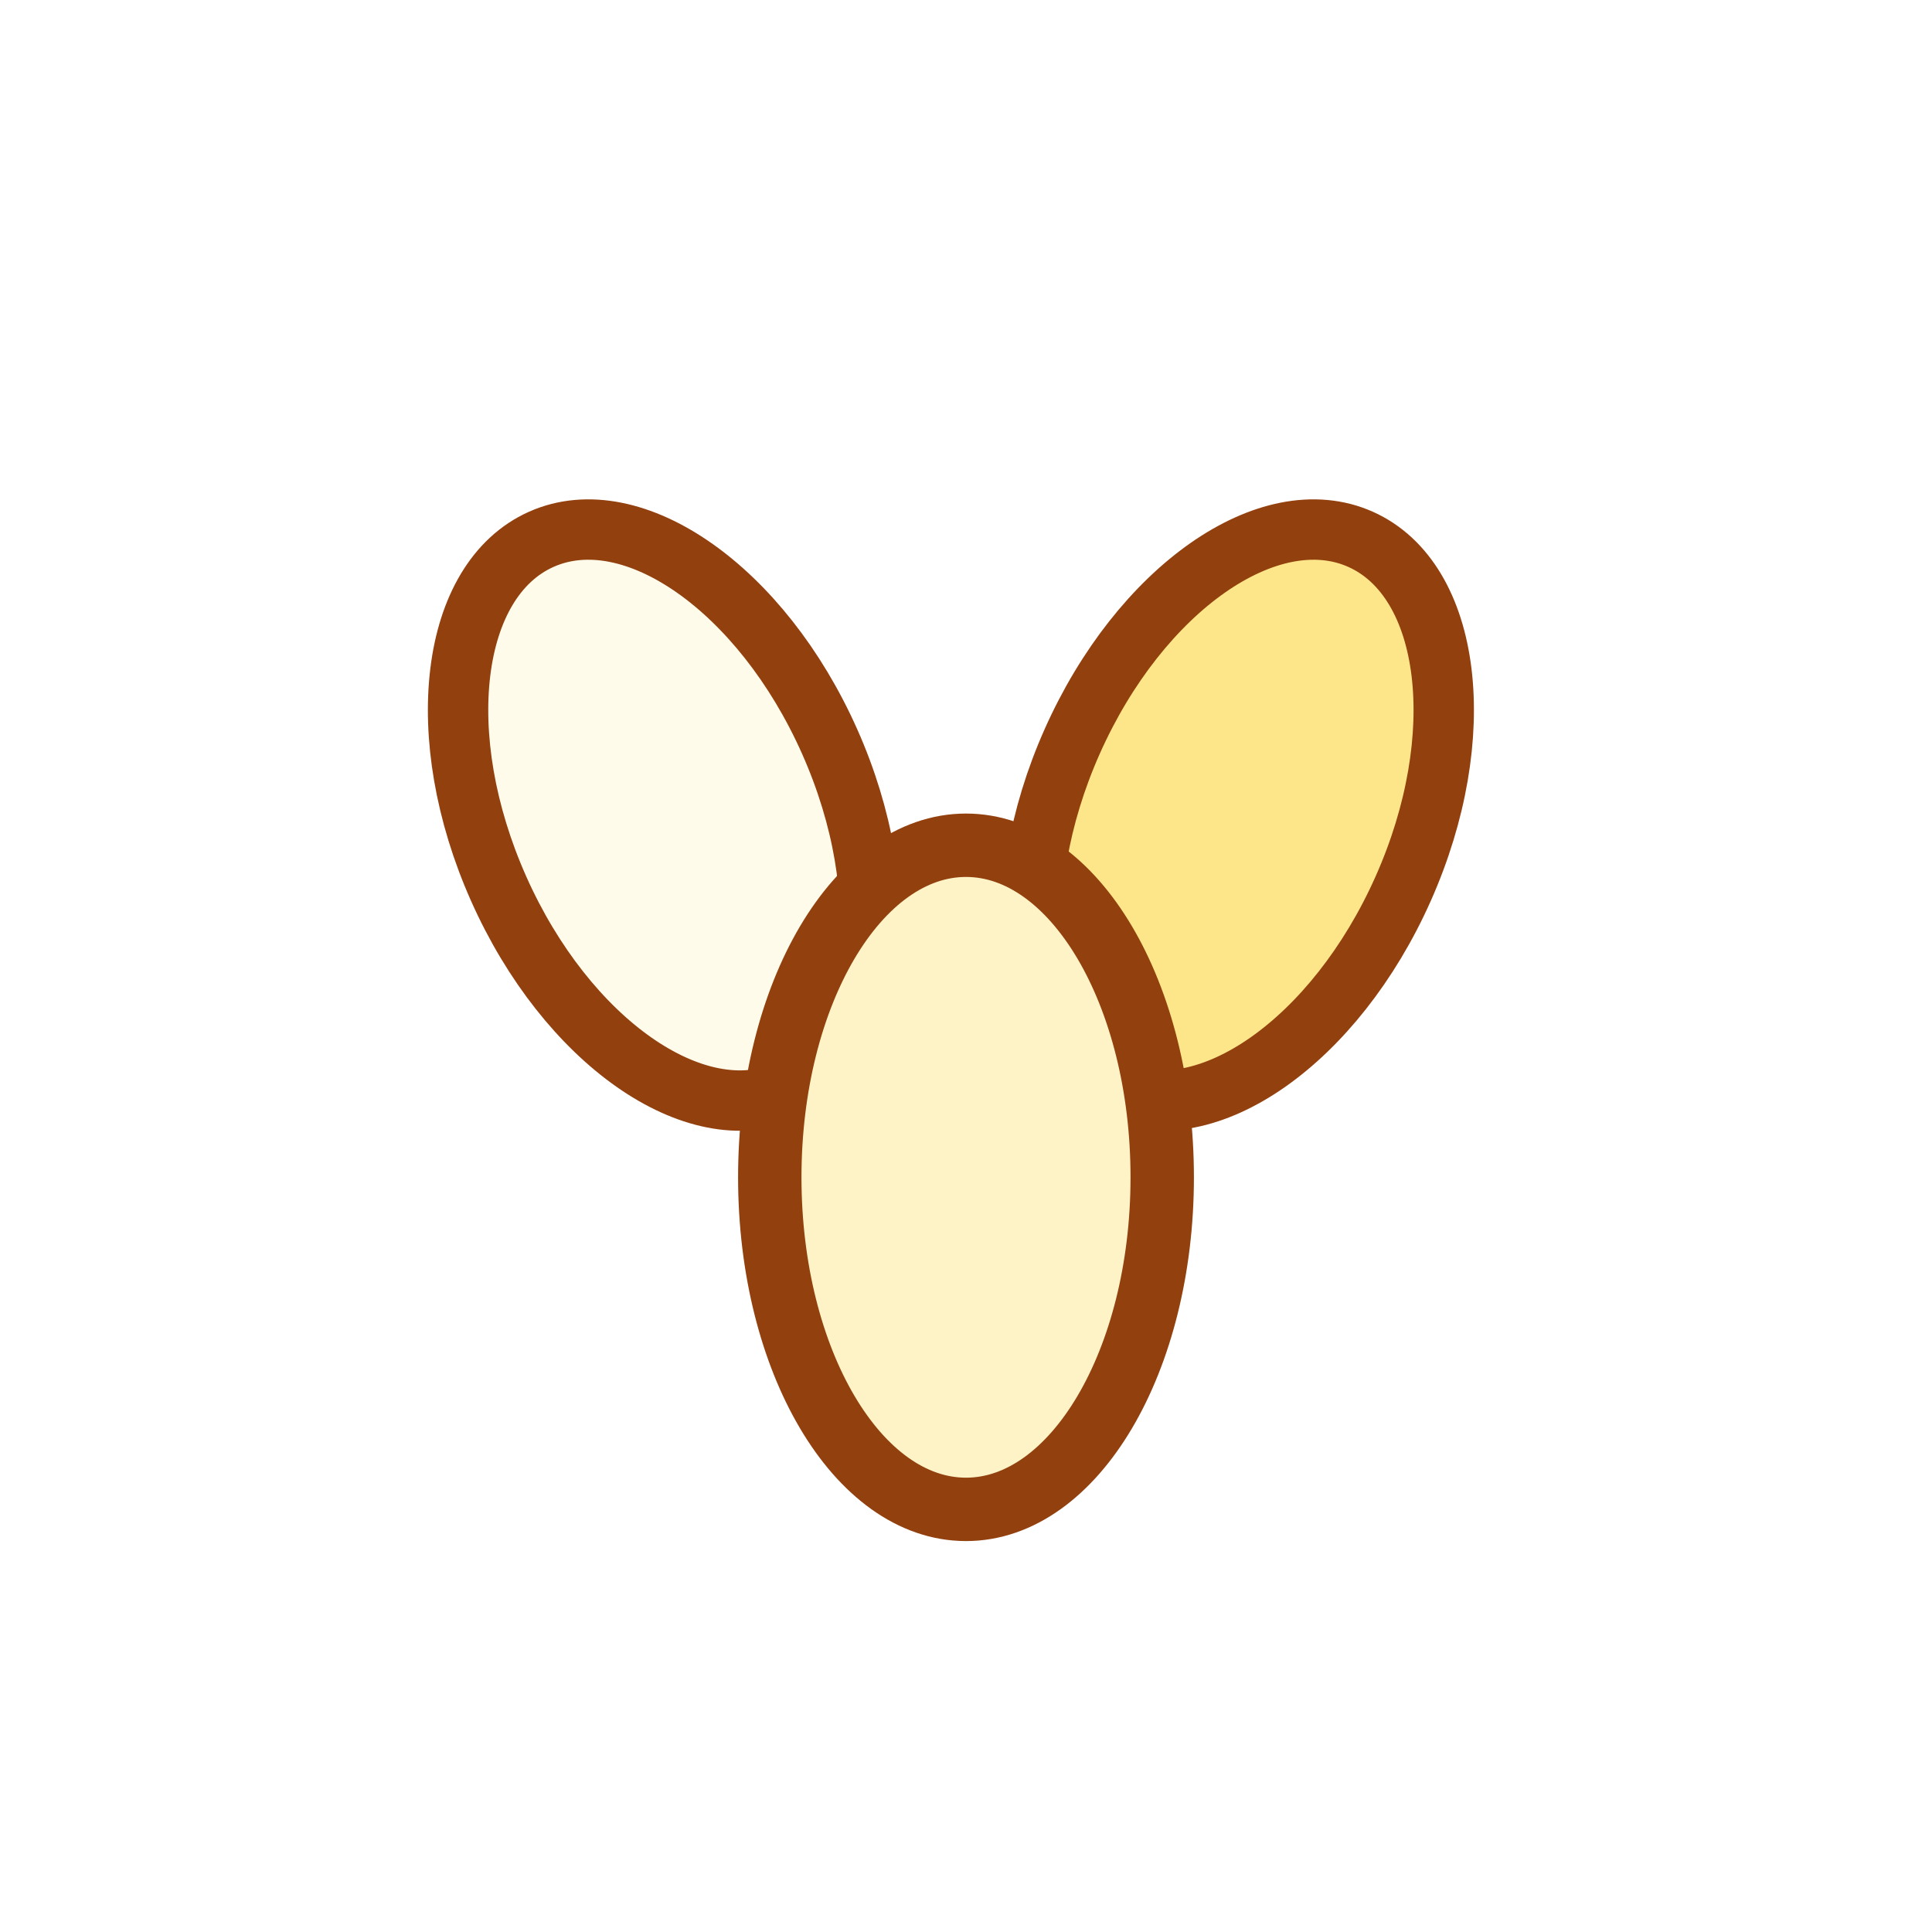
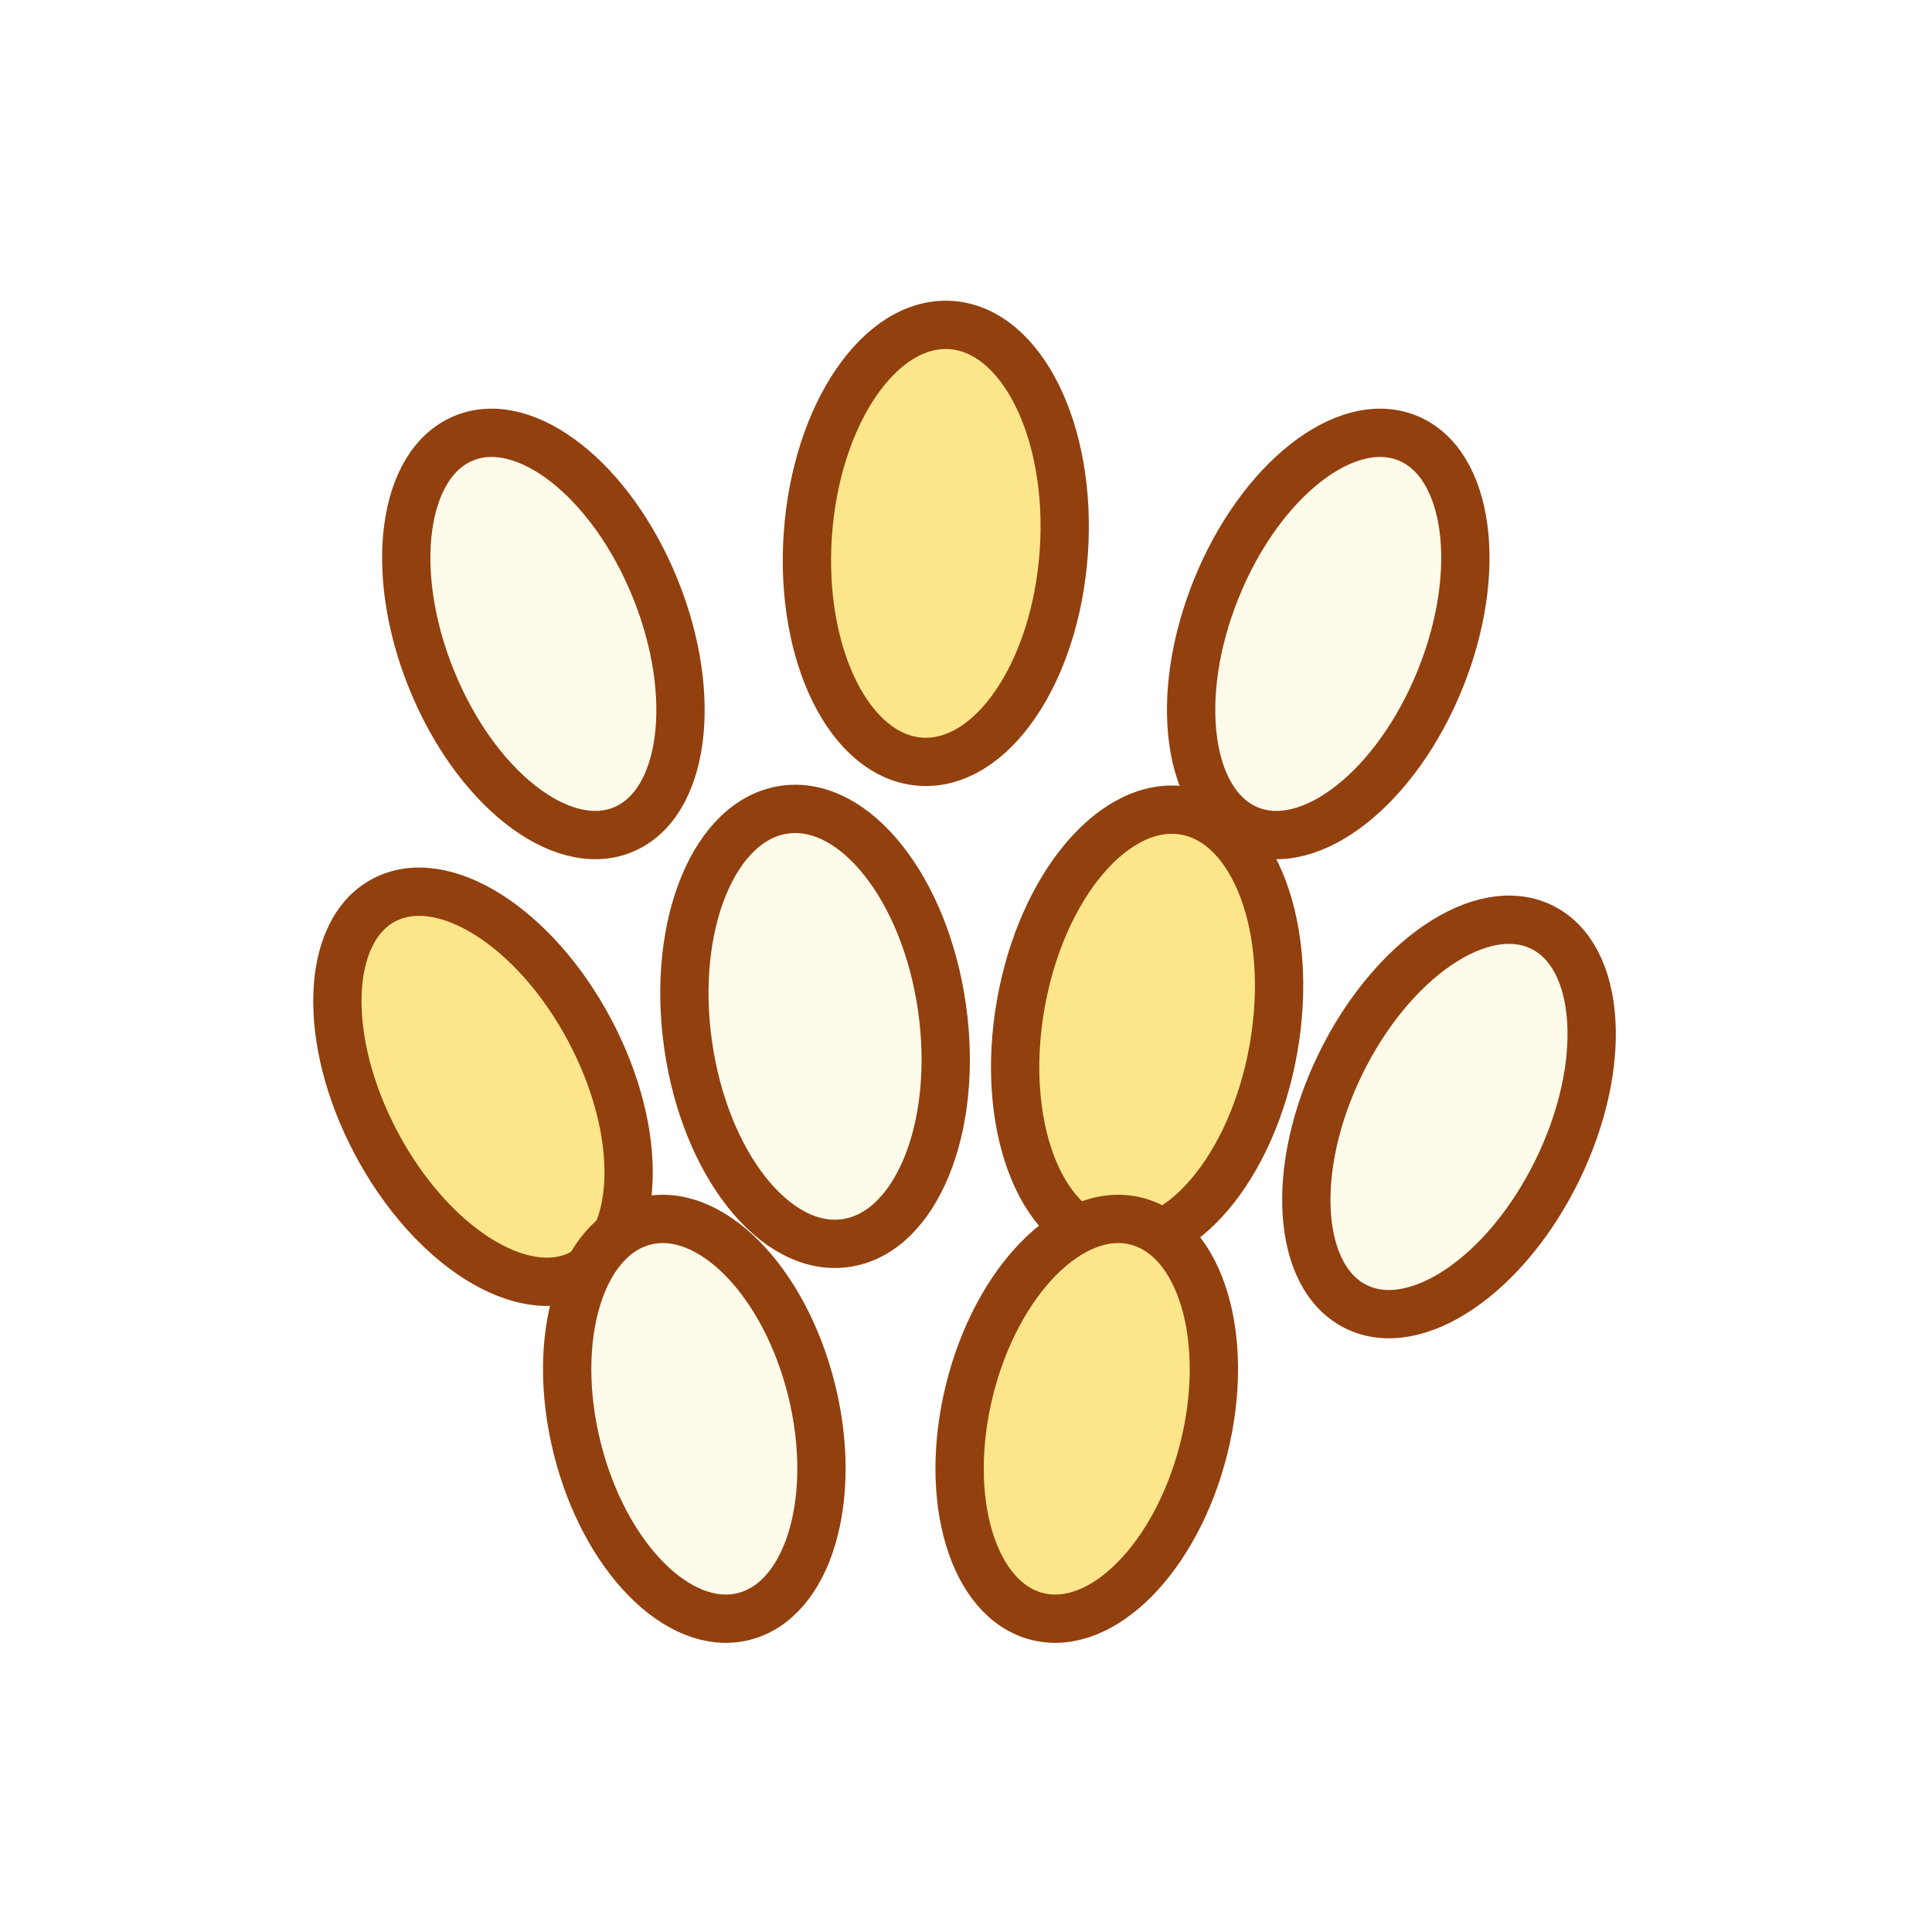
<svg xmlns="http://www.w3.org/2000/svg" viewBox="0 0 128 128" width="128" height="128">
  <g stroke-linecap="round" stroke-linejoin="round">
-     <ellipse cx="44" cy="54" rx="12" ry="20" transform="rotate(-24 44 54)" fill="#FFFBEB" stroke="#92400E" stroke-width="4" />
-     <ellipse cx="82" cy="54" rx="12" ry="20" transform="rotate(24 82 54)" fill="#FDE68A" stroke="#92400E" stroke-width="4" />
-     <ellipse cx="64" cy="78" rx="13" ry="22" fill="#FEF3C7" stroke="#92400E" stroke-width="4.2" />
+     <ellipse cx="36" cy="42" rx="8" ry="14" transform="rotate(-22 36 42)" fill="#FFFBEB" stroke="#92400E" stroke-width="3.2" />
+     <ellipse cx="62" cy="36" rx="8.5" ry="14.5" transform="rotate(4 62 36)" fill="#FDE68A" stroke="#92400E" stroke-width="3.2" />
+     <ellipse cx="88" cy="42" rx="8" ry="14" transform="rotate(22 88 42)" fill="#FFFBEB" stroke="#92400E" stroke-width="3.2" />
+     <ellipse cx="32" cy="72" rx="8" ry="14" transform="rotate(-28 32 72)" fill="#FDE68A" stroke="#92400E" stroke-width="3.2" />
+     <ellipse cx="54" cy="68" rx="8.5" ry="14.5" transform="rotate(-8 54 68)" fill="#FFFBEB" stroke="#92400E" stroke-width="3.2" />
+     <ellipse cx="76" cy="68" rx="8.5" ry="14.5" transform="rotate(10 76 68)" fill="#FDE68A" stroke="#92400E" stroke-width="3.2" />
+     <ellipse cx="96" cy="74" rx="8" ry="14" transform="rotate(26 96 74)" fill="#FFFBEB" stroke="#92400E" stroke-width="3.2" />
+     <ellipse cx="46" cy="94" rx="8" ry="13.5" transform="rotate(-14 46 94)" fill="#FFFBEB" stroke="#92400E" stroke-width="3.2" />
+     <ellipse cx="72" cy="94" rx="8" ry="13.5" transform="rotate(14 72 94)" fill="#FDE68A" stroke="#92400E" stroke-width="3.2" />
  </g>
</svg>
